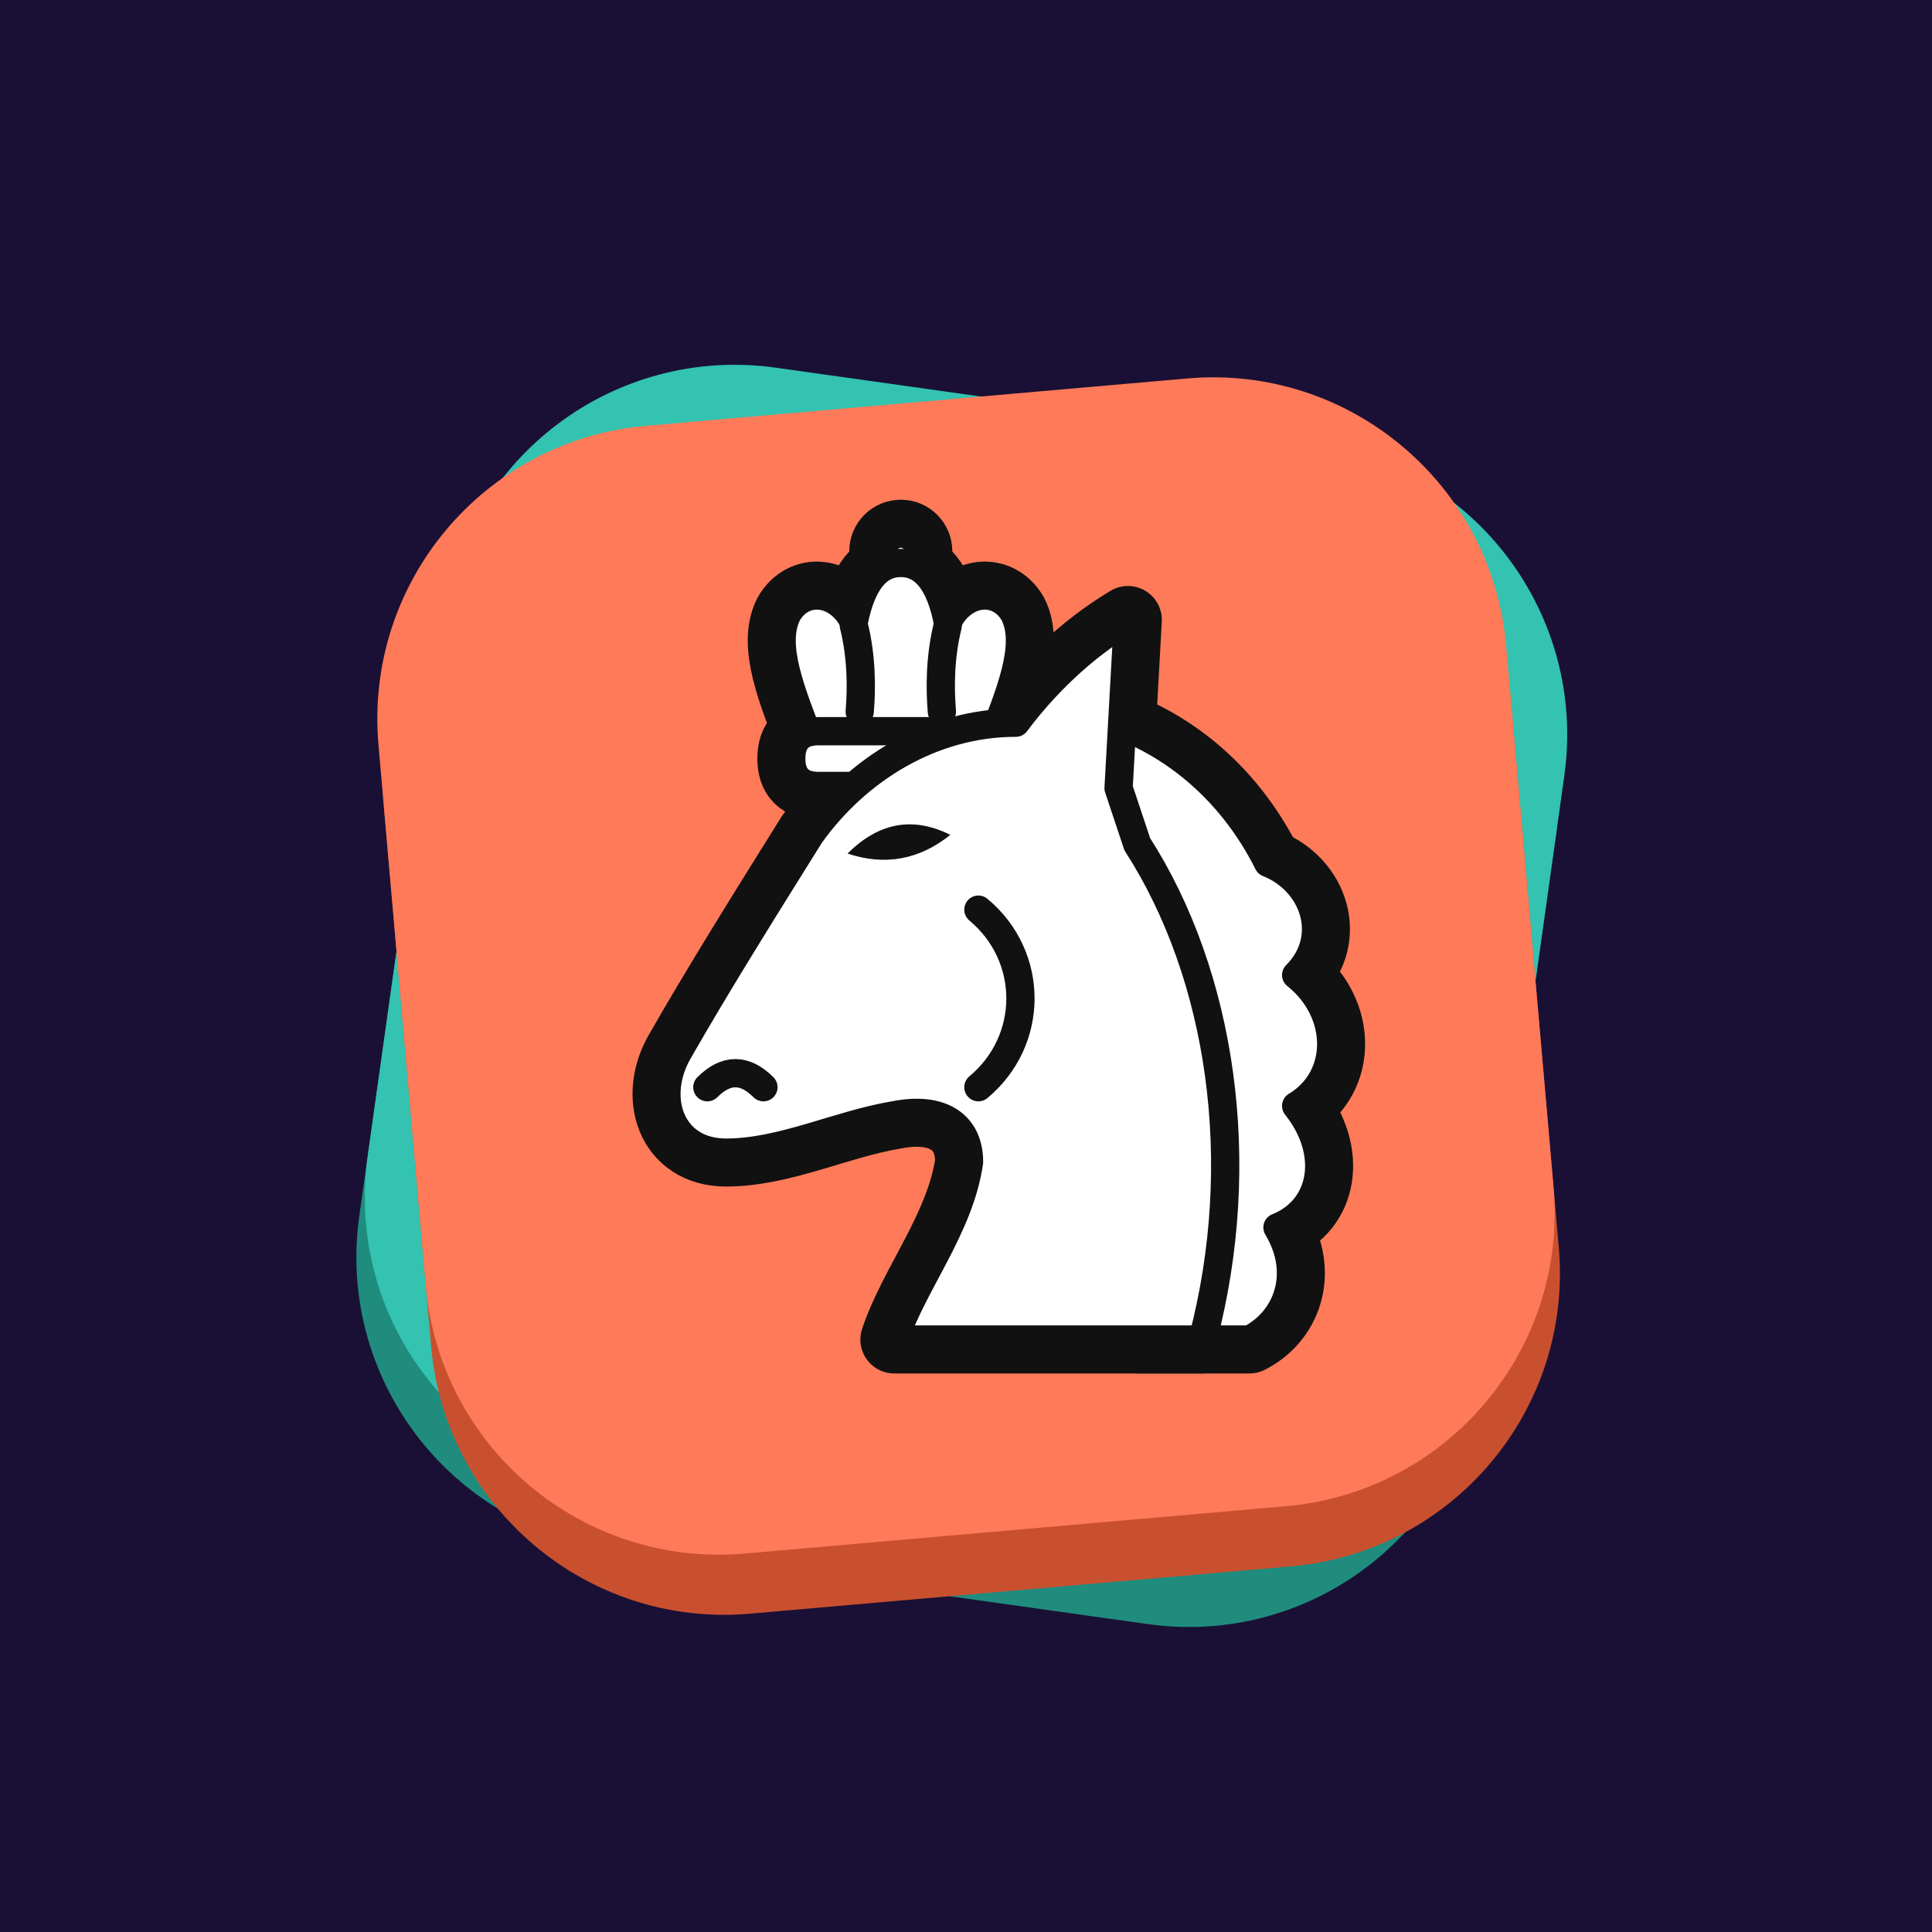
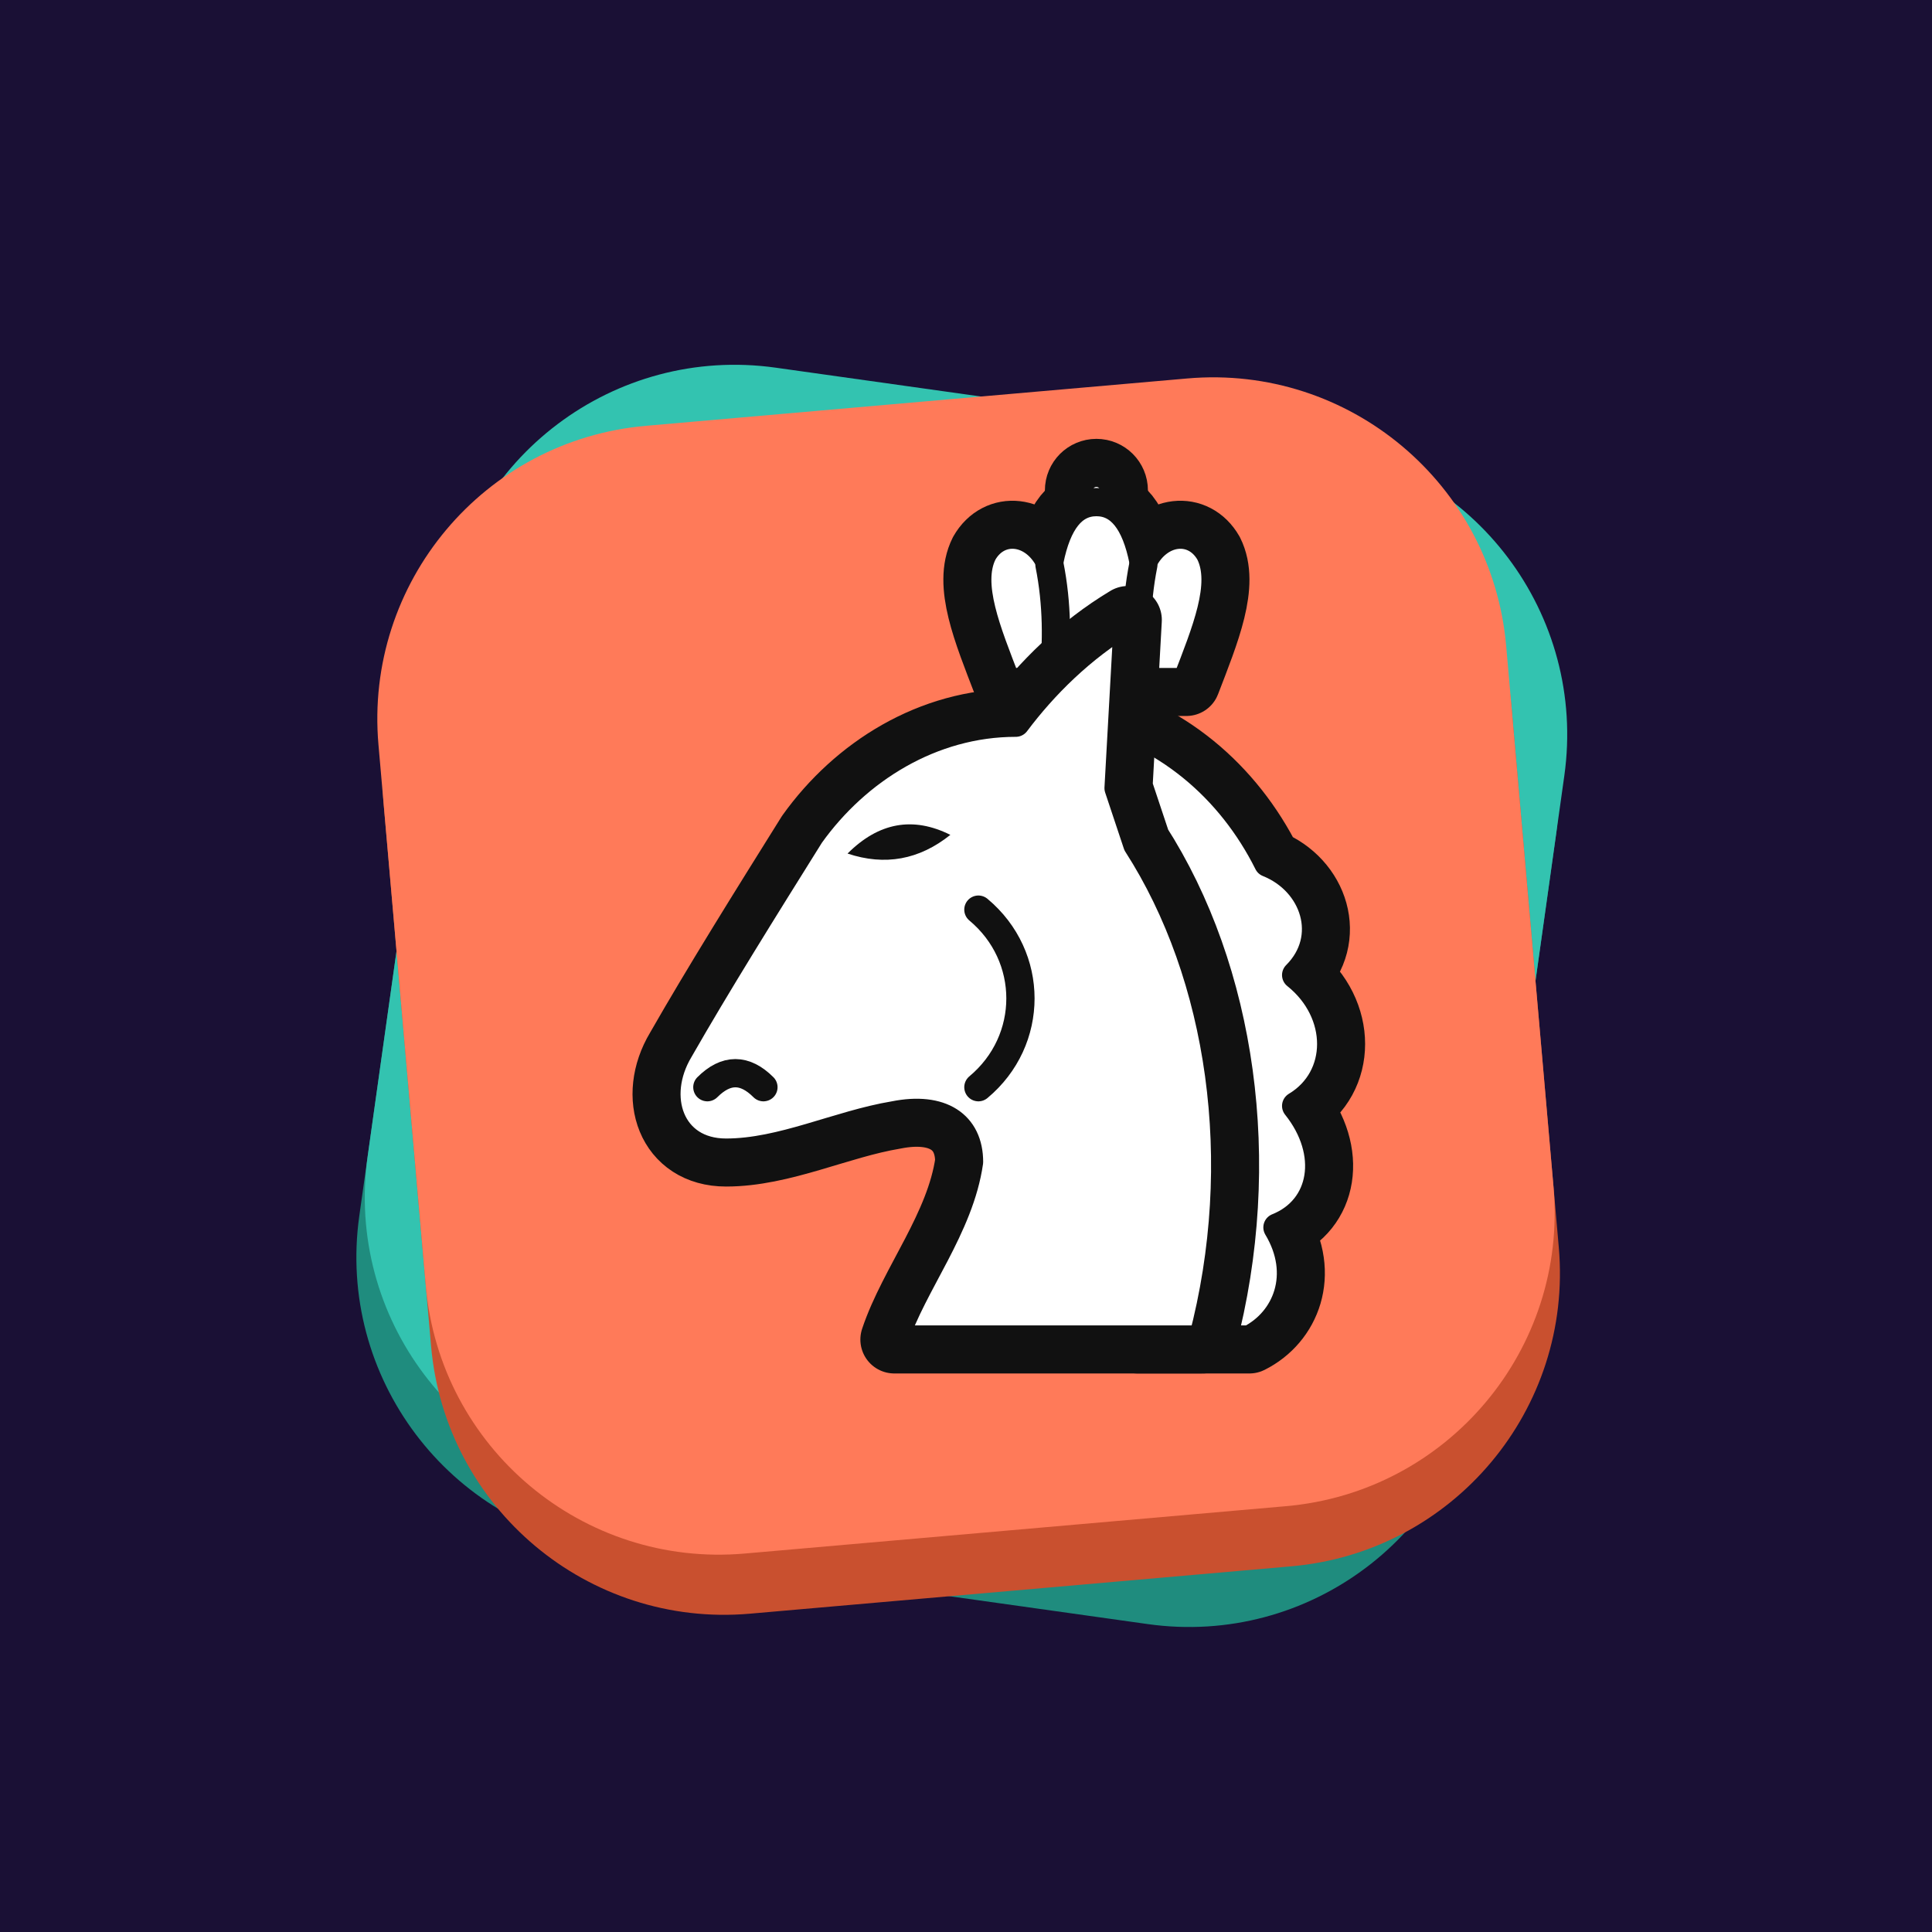
<svg xmlns="http://www.w3.org/2000/svg" viewBox="0 0 512 512">
  <rect width="512" height="512" fill="#1a1035" />
  <g transform="rotate(8 256 256)">
    <rect x="106" y="122" width="300" height="300" rx="78" fill="#1f8c7e" />
    <rect x="106" y="106" width="300" height="300" rx="78" fill="#33c3b0" />
  </g>
  <g transform="rotate(-5 256 256)">
    <rect x="106" y="122" width="300" height="300" rx="78" fill="#c9502f" />
    <rect x="106" y="106" width="300" height="300" rx="78" fill="#ff7a59" />
  </g>
  <g transform="translate(112 100) scale(2.88)">
    <g fill="#111" stroke="#111" stroke-width="6.24" stroke-linejoin="round">
      <path d="M60 22C69 24 76 30 80 38C85 40 87 46 83 50C88 54 88 61 83 64C87 69 86 75 81 77C84 82 82 87 78 89H66L62 30Z" transform="translate(9 12) scale(0.86)" stroke-width="7.256" />
-       <path d="M45.5 25a4.5 4.5 0 1 0 9 0a4.5 4.5 0 1 0 -9 0Z" transform="translate(26 7) scale(0.36)" stroke-width="17.333" />
-       <path d="M27 74C22 61 17 49 21 41C25 34 34 35 38 43C40 33 44 28 50 28C56 28 60 33 62 43C66 35 75 34 79 41C83 49 78 61 73 74Z" transform="translate(26 7) scale(0.36)" stroke-width="17.333" />
-       <path d="M29 71H71Q78 71 78 78V78Q78 85 71 85H29Q22 85 22 78V78Q22 71 29 71Z" transform="translate(26 7) scale(0.36)" stroke-width="17.333" />
+       <path d="M45.5 25a4.5 4.5 0 1 0 9 0a4.5 4.5 0 1 0 -9 0Z" transform="translate(44 1.4) scale(0.36)" stroke-width="17.333" />
+       <path d="M27 74C22 61 17 49 21 41C25 34 34 35 38 43C40 33 44 28 50 28C56 28 60 33 62 43C66 35 75 34 79 41C83 49 78 61 73 74Z" transform="translate(44 1.4) scale(0.36)" stroke-width="17.333" />
+     </g>
+     <g fill="#fff" stroke="#111" stroke-width="2.6" stroke-linejoin="round">
+       <path d="M60 22C69 24 76 30 80 38C85 40 87 46 83 50C88 54 88 61 83 64C87 69 86 75 81 77C84 82 82 87 78 89H66L62 30Z" transform="translate(9 12) scale(0.86)" stroke-width="3.023" />
+       <path d="M45.5 25a4.5 4.5 0 1 0 9 0a4.5 4.5 0 1 0 -9 0Z" transform="translate(44 1.4) scale(0.36)" stroke-width="7.222" />
+       <path d="M27 74C22 61 17 49 21 41C25 34 34 35 38 43C40 33 44 28 50 28C56 28 60 33 62 43C66 35 75 34 79 41C83 49 78 61 73 74Z" transform="translate(44 1.4) scale(0.36)" stroke-width="7.222" />
+     </g>
+     <g fill="none" stroke="#111" stroke-width="2.6" stroke-linecap="round" stroke-linejoin="round">
+       <path d="M38 44C40 54 40 64 39 73" transform="translate(44 1.4) scale(0.36)" stroke-width="7.222" />
+       <path d="M62 44C60 54 60 64 61 73" transform="translate(44 1.4) scale(0.36)" stroke-width="7.222" />
+     </g>
+     <g fill="#111" stroke="#111" stroke-width="6.24" stroke-linejoin="round">
      <path d="M73 89C78 70 75 50 66 36L64 30L65 12C60 15 56 19 53 23C44 23 36 28 31 35C26 43 21 51 17 58C14 63 16 69 22 69C28 69 34 66 40 65C45 64 48 66 48 70C47 77 42 83 40 89Z" transform="translate(9 12) scale(0.86)" stroke-width="7.256" />
    </g>
    <g fill="#fff" stroke="#111" stroke-width="2.6" stroke-linejoin="round">
-       <path d="M60 22C69 24 76 30 80 38C85 40 87 46 83 50C88 54 88 61 83 64C87 69 86 75 81 77C84 82 82 87 78 89H66L62 30Z" transform="translate(9 12) scale(0.86)" stroke-width="3.023" />
-       <path d="M45.5 25a4.5 4.5 0 1 0 9 0a4.5 4.5 0 1 0 -9 0Z" transform="translate(26 7) scale(0.36)" stroke-width="7.222" />
-       <path d="M27 74C22 61 17 49 21 41C25 34 34 35 38 43C40 33 44 28 50 28C56 28 60 33 62 43C66 35 75 34 79 41C83 49 78 61 73 74Z" transform="translate(26 7) scale(0.36)" stroke-width="7.222" />
-       <path d="M29 71H71Q78 71 78 78V78Q78 85 71 85H29Q22 85 22 78V78Q22 71 29 71Z" transform="translate(26 7) scale(0.36)" stroke-width="7.222" />
      <path d="M73 89C78 70 75 50 66 36L64 30L65 12C60 15 56 19 53 23C44 23 36 28 31 35C26 43 21 51 17 58C14 63 16 69 22 69C28 69 34 66 40 65C45 64 48 66 48 70C47 77 42 83 40 89Z" transform="translate(9 12) scale(0.86)" stroke-width="3.023" />
    </g>
    <g fill="none" stroke="#111" stroke-width="2.6" stroke-linecap="round" stroke-linejoin="round">
-       <path d="M38 44C40 52 40 60 39.5 66" transform="translate(26 7) scale(0.36)" stroke-width="7.222" />
-       <path d="M62 44C60 52 60 60 60.5 66" transform="translate(26 7) scale(0.36)" stroke-width="7.222" />
      <path d="M35 37Q40 32 46 35Q41 39 35 37Z" transform="translate(9 12) scale(0.86)" stroke-width="3.023" fill="#111" stroke="none" />
      <path d="M20 62Q23 59 26 62" transform="translate(9 12) scale(0.86)" stroke-width="3.023" />
      <path d="M49 43C55 48 55 57 49 62" transform="translate(9 12) scale(0.86)" stroke-width="3.023" />
    </g>
  </g>
</svg>
